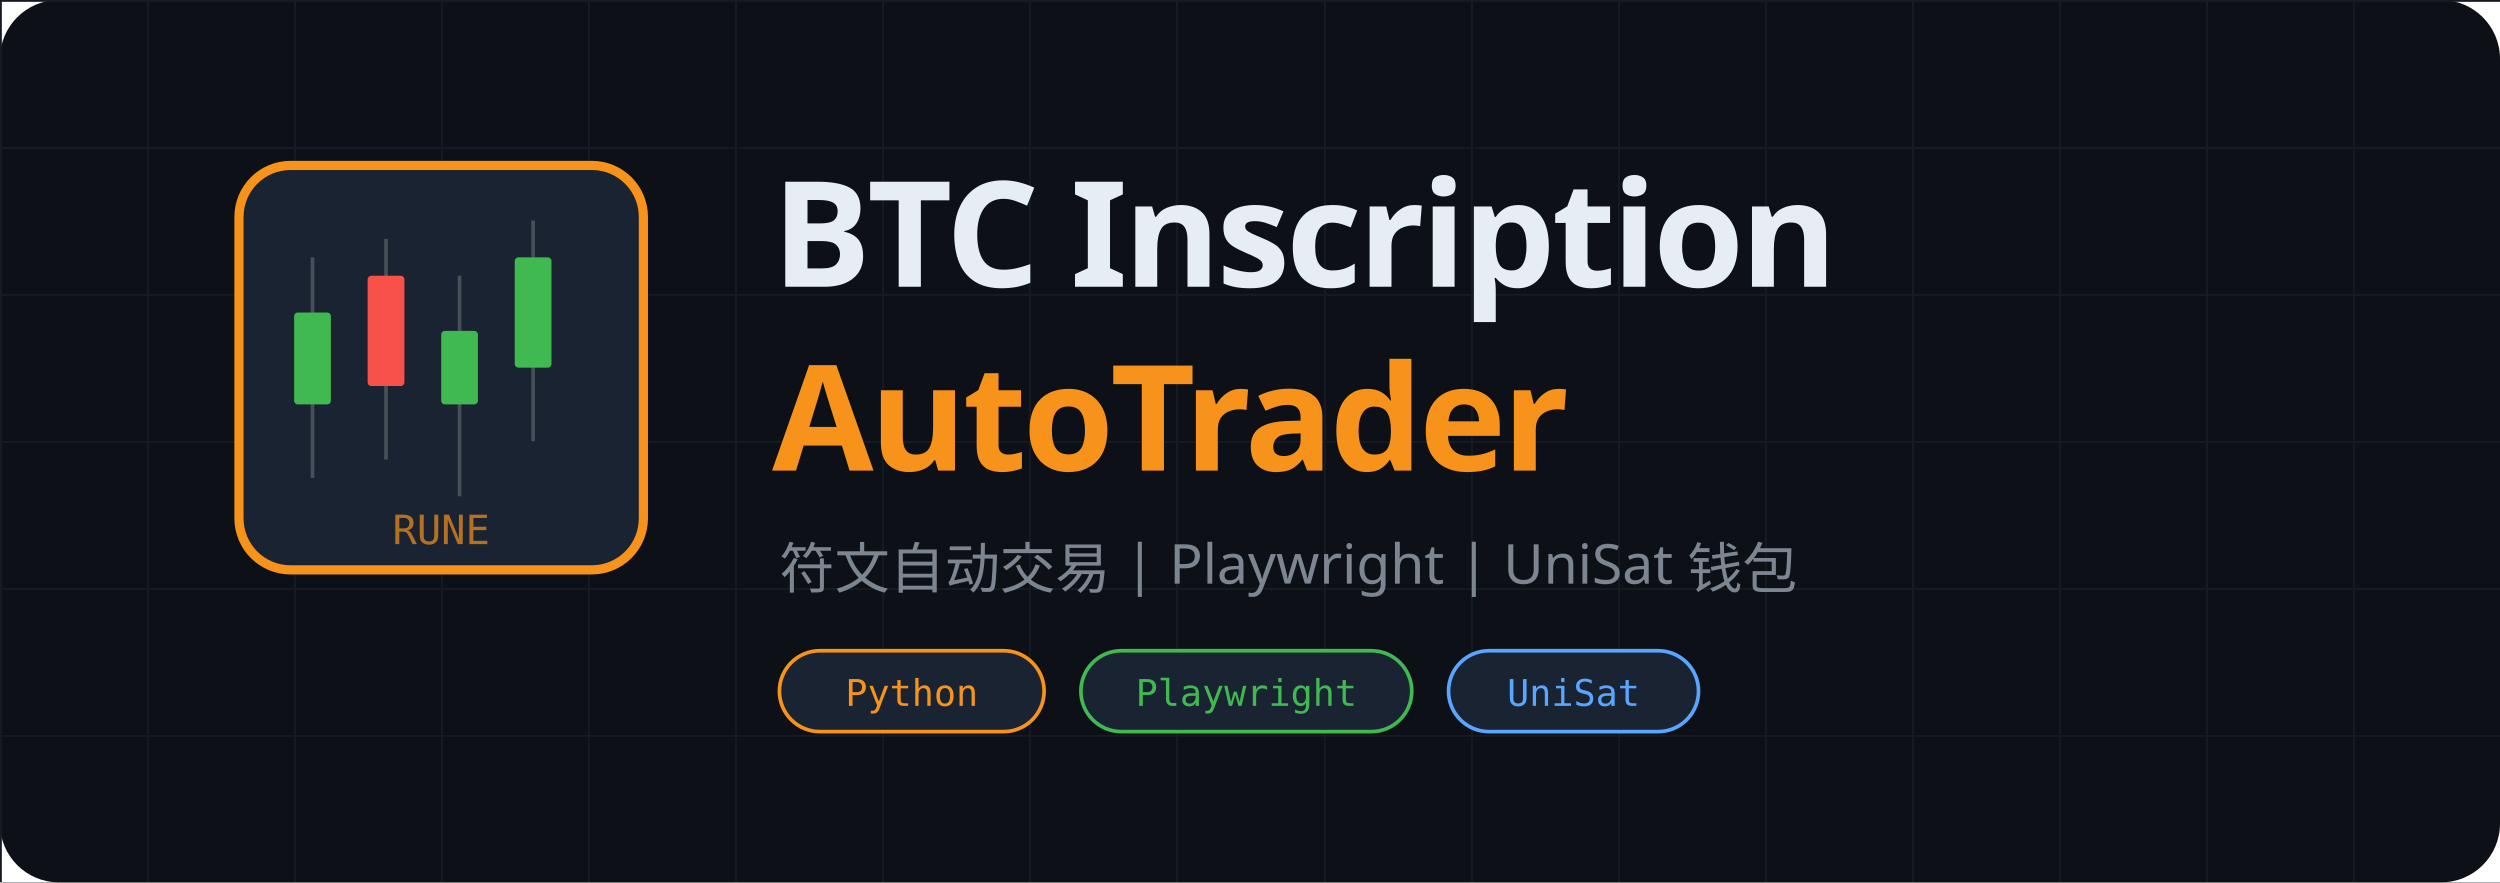
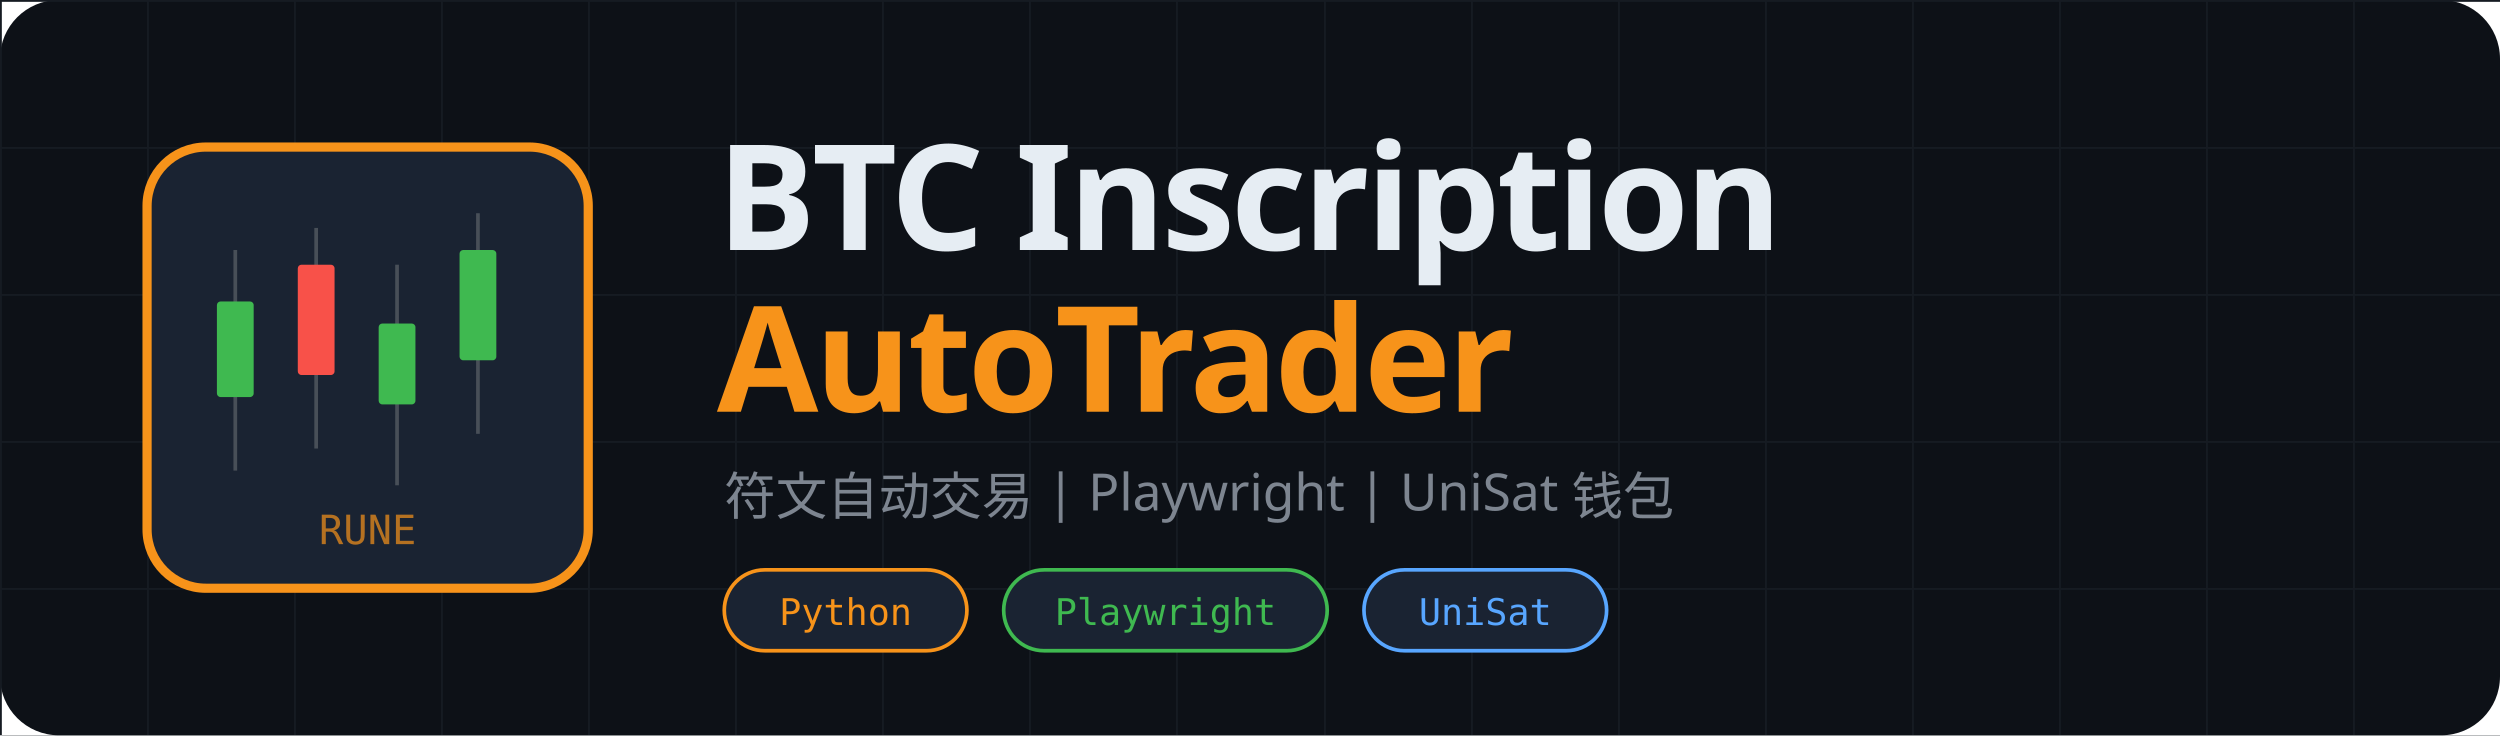
- <svg xmlns="http://www.w3.org/2000/svg" viewBox="0 0 680 240" fill="none">
-   <rect width="680" height="240" rx="16" fill="#0d1117" />
+ <svg xmlns="http://www.w3.org/2000/svg" viewBox="0 0 680 200" fill="none">
+   <rect width="680" height="200" rx="16" fill="#0d1117" />
  <defs>
-     <pattern id="grid" width="40" height="40" patternUnits="userSpaceOnUse">
-       <path d="M 40 0 L 0 0 0 40" fill="none" stroke="#161b22" stroke-width="1" />
+     <pattern id="g" width="40" height="40" patternUnits="userSpaceOnUse">
+       <path d="M40 0L0 0 0 40" fill="none" stroke="#161b22" stroke-width="1" />
    </pattern>
  </defs>
-   <rect width="680" height="240" fill="url(#grid)" />
-   <g transform="translate(60, 40)">
-     <rect x="5" y="5" width="110" height="110" rx="14" fill="#1a2332" stroke="#f7931a" stroke-width="2.5" />
-     <line x1="25" y1="30" x2="25" y2="90" stroke="#484f58" stroke-width="1" />
-     <rect x="20" y="45" width="10" height="25" fill="#3fb950" rx="1" />
-     <line x1="45" y1="25" x2="45" y2="85" stroke="#484f58" stroke-width="1" />
-     <rect x="40" y="35" width="10" height="30" fill="#f85149" rx="1" />
-     <line x1="65" y1="35" x2="65" y2="95" stroke="#484f58" stroke-width="1" />
-     <rect x="60" y="50" width="10" height="20" fill="#3fb950" rx="1" />
-     <line x1="85" y1="20" x2="85" y2="80" stroke="#484f58" stroke-width="1" />
-     <rect x="80" y="30" width="10" height="30" fill="#3fb950" rx="1" />
+   <rect width="680" height="200" fill="url(#g)" />
+   <g transform="translate(40,40)">
+     <rect width="120" height="120" rx="16" fill="#1a2332" stroke="#f7931a" stroke-width="2.5" />
+     <line x1="24" y1="28" x2="24" y2="88" stroke="#484f58" stroke-width="1" />
+     <rect x="19" y="42" width="10" height="26" fill="#3fb950" rx="1" />
+     <line x1="46" y1="22" x2="46" y2="82" stroke="#484f58" stroke-width="1" />
+     <rect x="41" y="32" width="10" height="30" fill="#f85149" rx="1" />
+     <line x1="68" y1="32" x2="68" y2="92" stroke="#484f58" stroke-width="1" />
+     <rect x="63" y="48" width="10" height="22" fill="#3fb950" rx="1" />
+     <line x1="90" y1="18" x2="90" y2="78" stroke="#484f58" stroke-width="1" />
+     <rect x="85" y="28" width="10" height="30" fill="#3fb950" rx="1" />
    <text x="60" y="108" font-family="monospace" font-size="11" fill="#f7931a" text-anchor="middle" opacity="0.7">RUNE</text>
  </g>
-   <text x="210" y="78" font-family="'Segoe UI', system-ui, sans-serif" font-size="40" fill="#e6edf3" font-weight="700" letter-spacing="-1">BTC Inscription</text>
-   <text x="210" y="128" font-family="'Segoe UI', system-ui, sans-serif" font-size="40" fill="#f7931a" font-weight="700" letter-spacing="-1">AutoTrader</text>
-   <text x="212" y="160" font-family="'Segoe UI', system-ui, sans-serif" font-size="15" fill="#7d8590">符文自动交易 | Playwright | UniSat 钱包</text>
-   <g transform="translate(212, 177)">
-     <rect x="0" y="0" width="72" height="22" rx="11" fill="#1a2332" stroke="#f7931a" stroke-width="1" />
-     <text x="36" y="15" font-family="monospace" font-size="10" fill="#f7931a" text-anchor="middle">Python</text>
-     <rect x="82" y="0" width="90" height="22" rx="11" fill="#1a2332" stroke="#3fb950" stroke-width="1" />
-     <text x="127" y="15" font-family="monospace" font-size="10" fill="#3fb950" text-anchor="middle">Playwright</text>
-     <rect x="182" y="0" width="68" height="22" rx="11" fill="#1a2332" stroke="#58a6ff" stroke-width="1" />
-     <text x="216" y="15" font-family="monospace" font-size="10" fill="#58a6ff" text-anchor="middle">UniSat</text>
+   <text x="195" y="68" font-family="'Segoe UI',system-ui,sans-serif" font-size="40" fill="#e6edf3" font-weight="700" letter-spacing="-1">BTC Inscription</text>
+   <text x="195" y="112" font-family="'Segoe UI',system-ui,sans-serif" font-size="40" fill="#f7931a" font-weight="700" letter-spacing="-1">AutoTrader</text>
+   <text x="197" y="140" font-family="'Segoe UI',system-ui,sans-serif" font-size="14" fill="#7d8590">符文自动交易 | Playwright | UniSat 钱包</text>
+   <g transform="translate(197,155)">
+     <rect width="66" height="22" rx="11" fill="#1a2332" stroke="#f7931a" stroke-width="1" />
+     <text x="33" y="15" font-family="monospace" font-size="10" fill="#f7931a" text-anchor="middle">Python</text>
+     <rect x="76" width="88" height="22" rx="11" fill="#1a2332" stroke="#3fb950" stroke-width="1" />
+     <text x="120" y="15" font-family="monospace" font-size="10" fill="#3fb950" text-anchor="middle">Playwright</text>
+     <rect x="174" width="66" height="22" rx="11" fill="#1a2332" stroke="#58a6ff" stroke-width="1" />
+     <text x="207" y="15" font-family="monospace" font-size="10" fill="#58a6ff" text-anchor="middle">UniSat</text>
  </g>
</svg>
